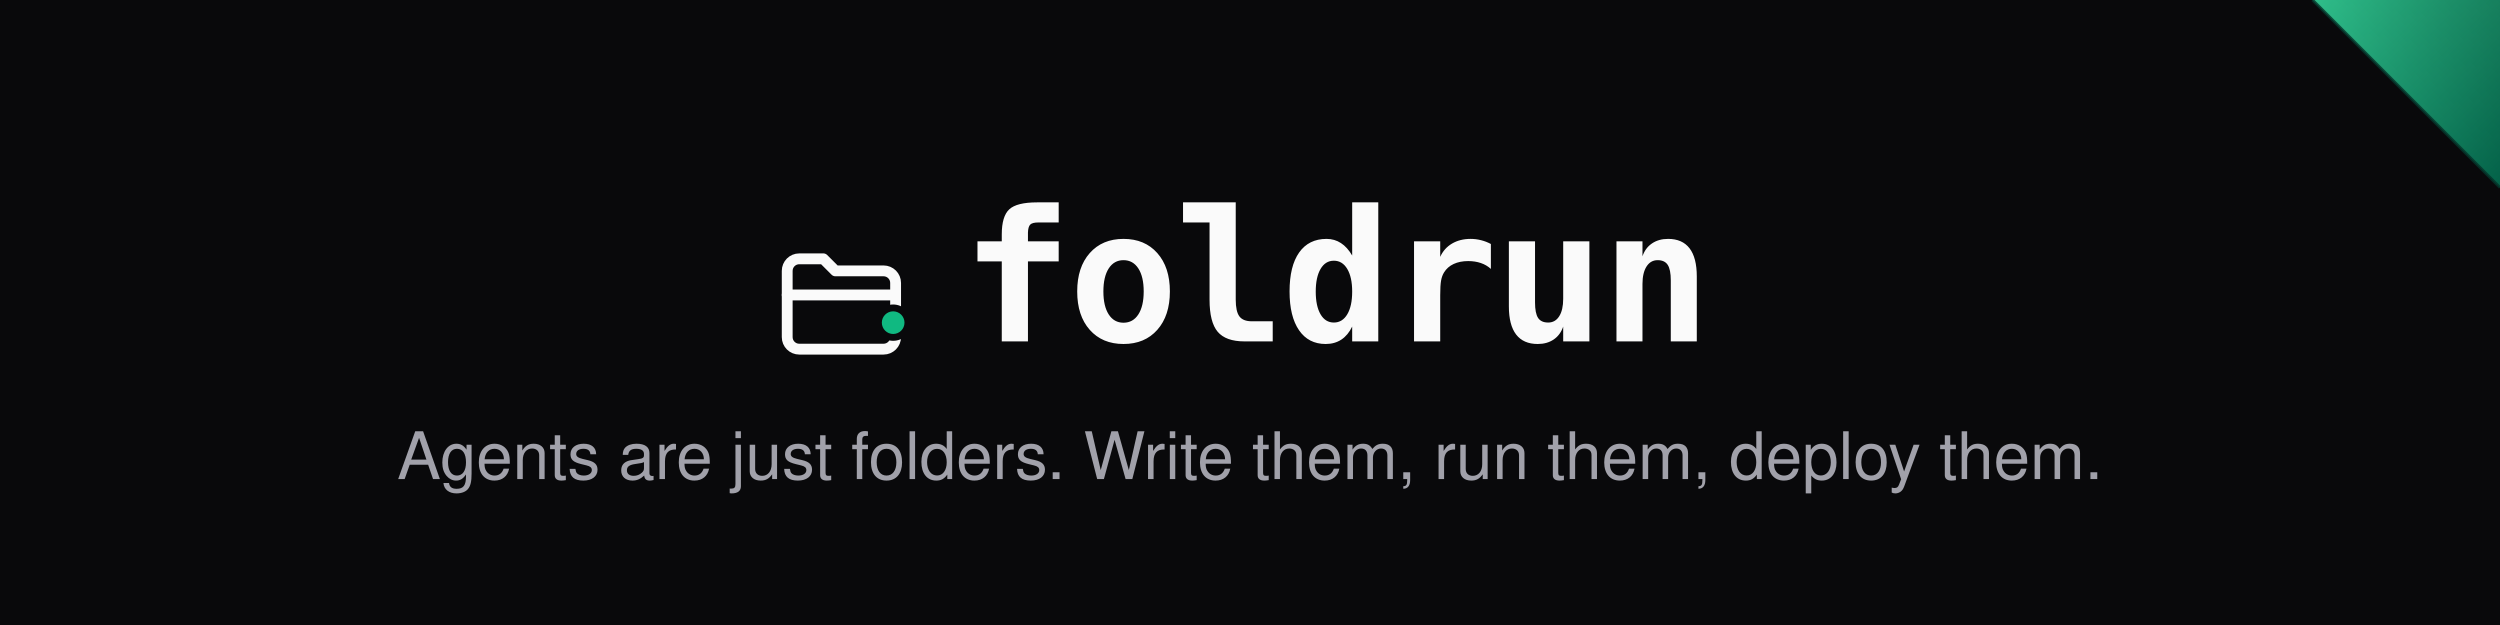
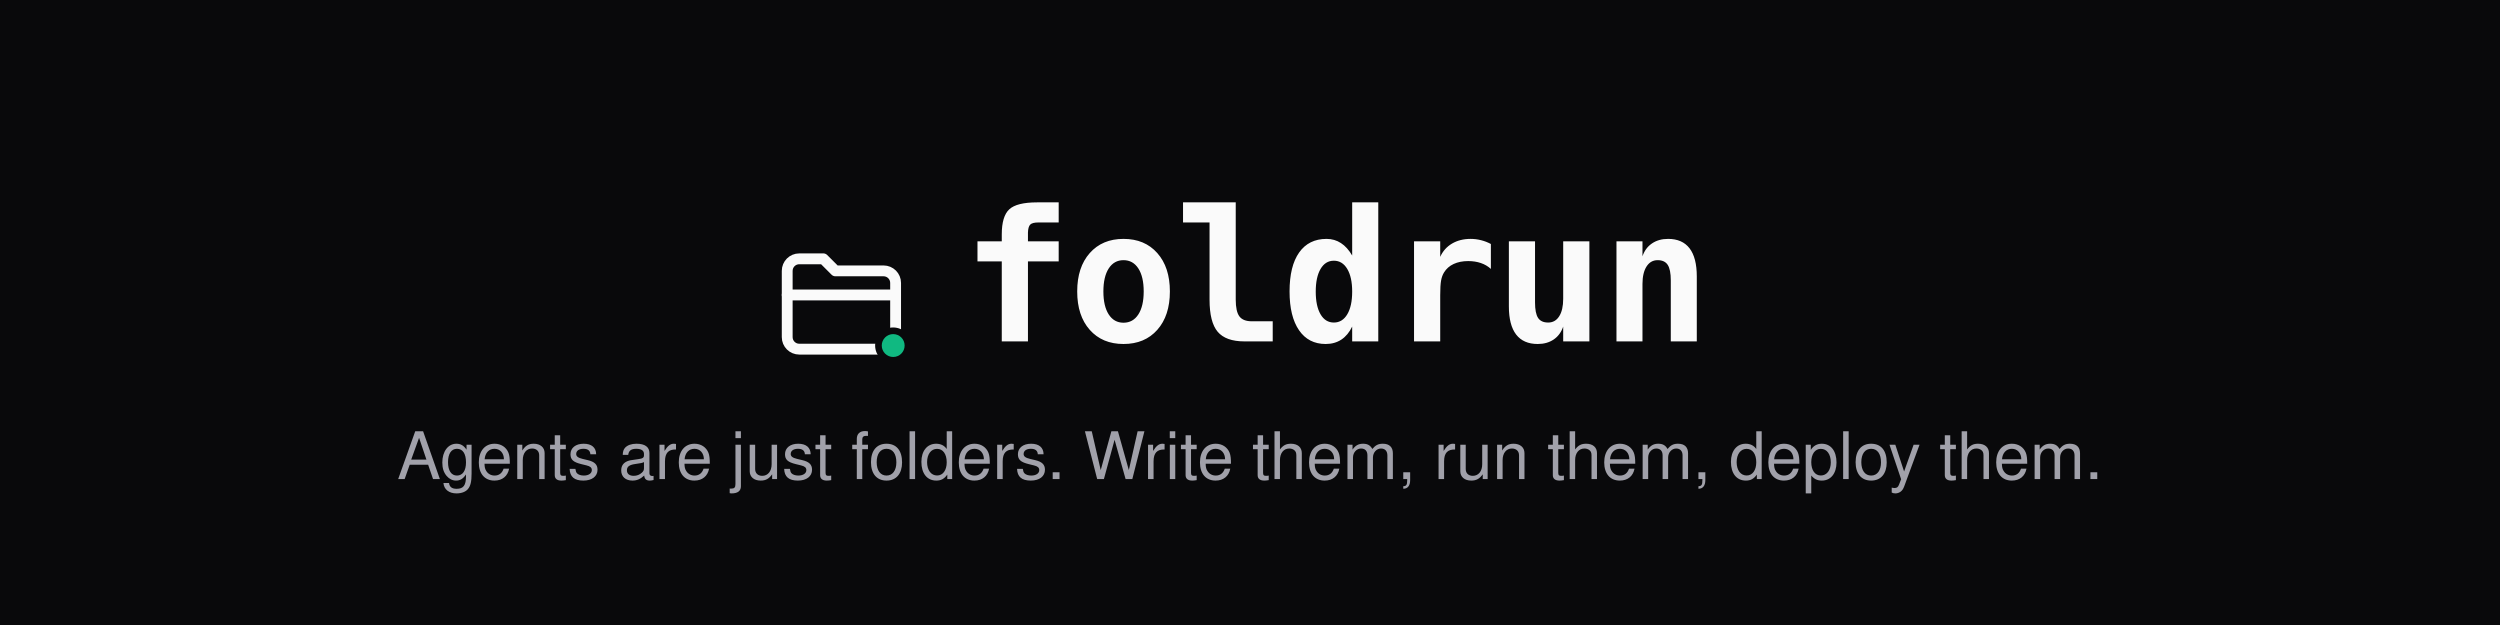
<svg xmlns="http://www.w3.org/2000/svg" width="1280" height="320" viewBox="0 0 1280 320">
-   <defs>
-     <linearGradient id="under" x1="0" y1="0" x2="1" y2="1">
-       <stop offset="0" stop-color="#34d399" />
-       <stop offset="1" stop-color="#046c50" />
-     </linearGradient>
-     <linearGradient id="shade" x1="1" y1="0" x2="0" y2="1">
-       <stop offset="0" stop-color="#000" stop-opacity=".5" />
-       <stop offset="1" stop-color="#000" stop-opacity="0" />
-     </linearGradient>
-   </defs>
  <rect width="1280" height="320" fill="#09090b" />
-   <g>
-     <path d="M1184 0H1280V96Z" fill="url(#under)" />
-     <path d="M1184 0H1280V96Z" fill="url(#shade)" opacity=".4" />
-     <path d="M1184 0 1280 96" stroke="#04352a" stroke-width="1.5" opacity=".8" />
-   </g>
  <g transform="translate(393.8 117.1) scale(3.0833)" fill="none" stroke="#fafafa" stroke-width="1.8" stroke-linecap="round" stroke-linejoin="round">
    <path d="M3 7a2 2 0 0 1 2-2h4l2 2h8a2 2 0 0 1 2 2v9a2 2 0 0 1-2 2H5a2 2 0 0 1-2-2Z" />
    <path d="M3 11h18" />
  </g>
-   <circle cx="457.3" cy="165.2" r="9.3" fill="#09090b" />
-   <circle cx="457.3" cy="165.2" r="5.8" fill="#10b981" />
+   <g transform="translate(393.8 117.1) scale(3.0833)">
+     <circle cx="20.6" cy="19.4" r="3" fill="#09090b" />
+     <circle cx="20.6" cy="19.4" r="1.9" fill="#10b981" />
+   </g>
  <text x="492.5" y="174.8" font-family="ui-monospace, SFMono-Regular, Menlo, monospace" font-size="93.7" font-weight="600" letter-spacing="-1.87" fill="#fafafa">foldrun</text>
  <text x="640" y="245.3" text-anchor="middle" font-family="-apple-system, BlinkMacSystemFont, Helvetica, Arial, sans-serif" font-size="33.6" fill="#a1a1aa">Agents are just folders. Write them, run them, deploy them.</text>
</svg>
